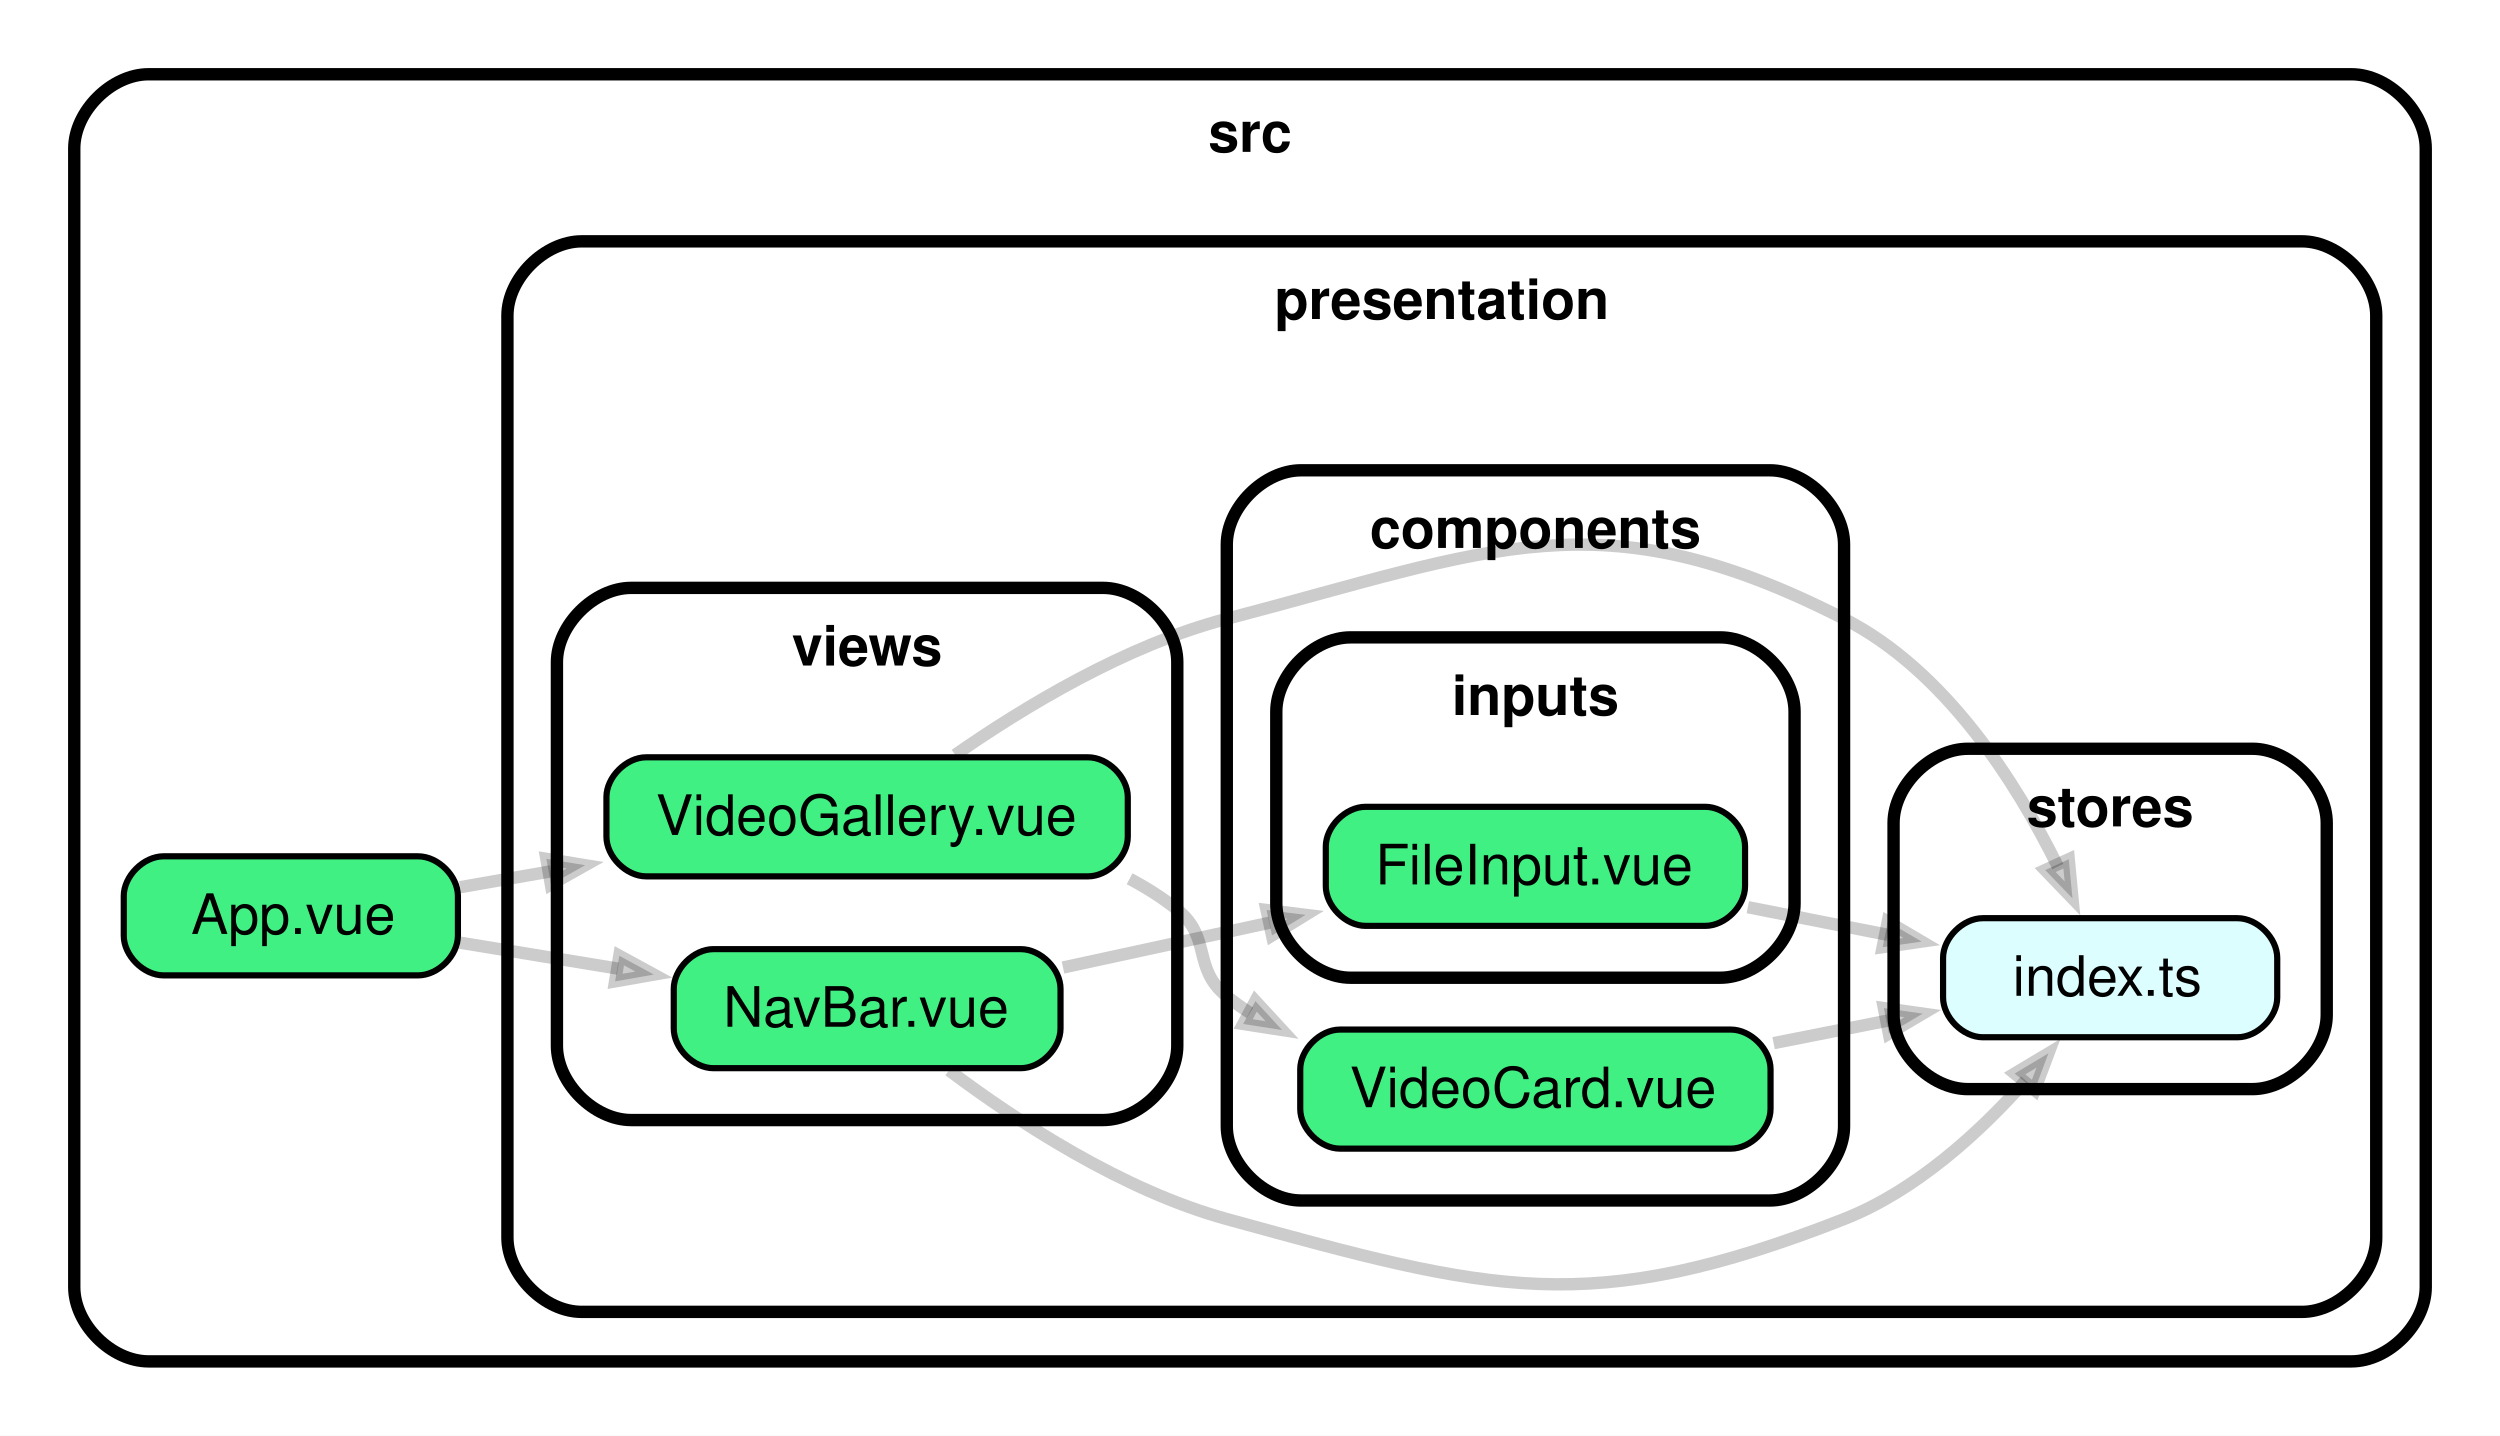
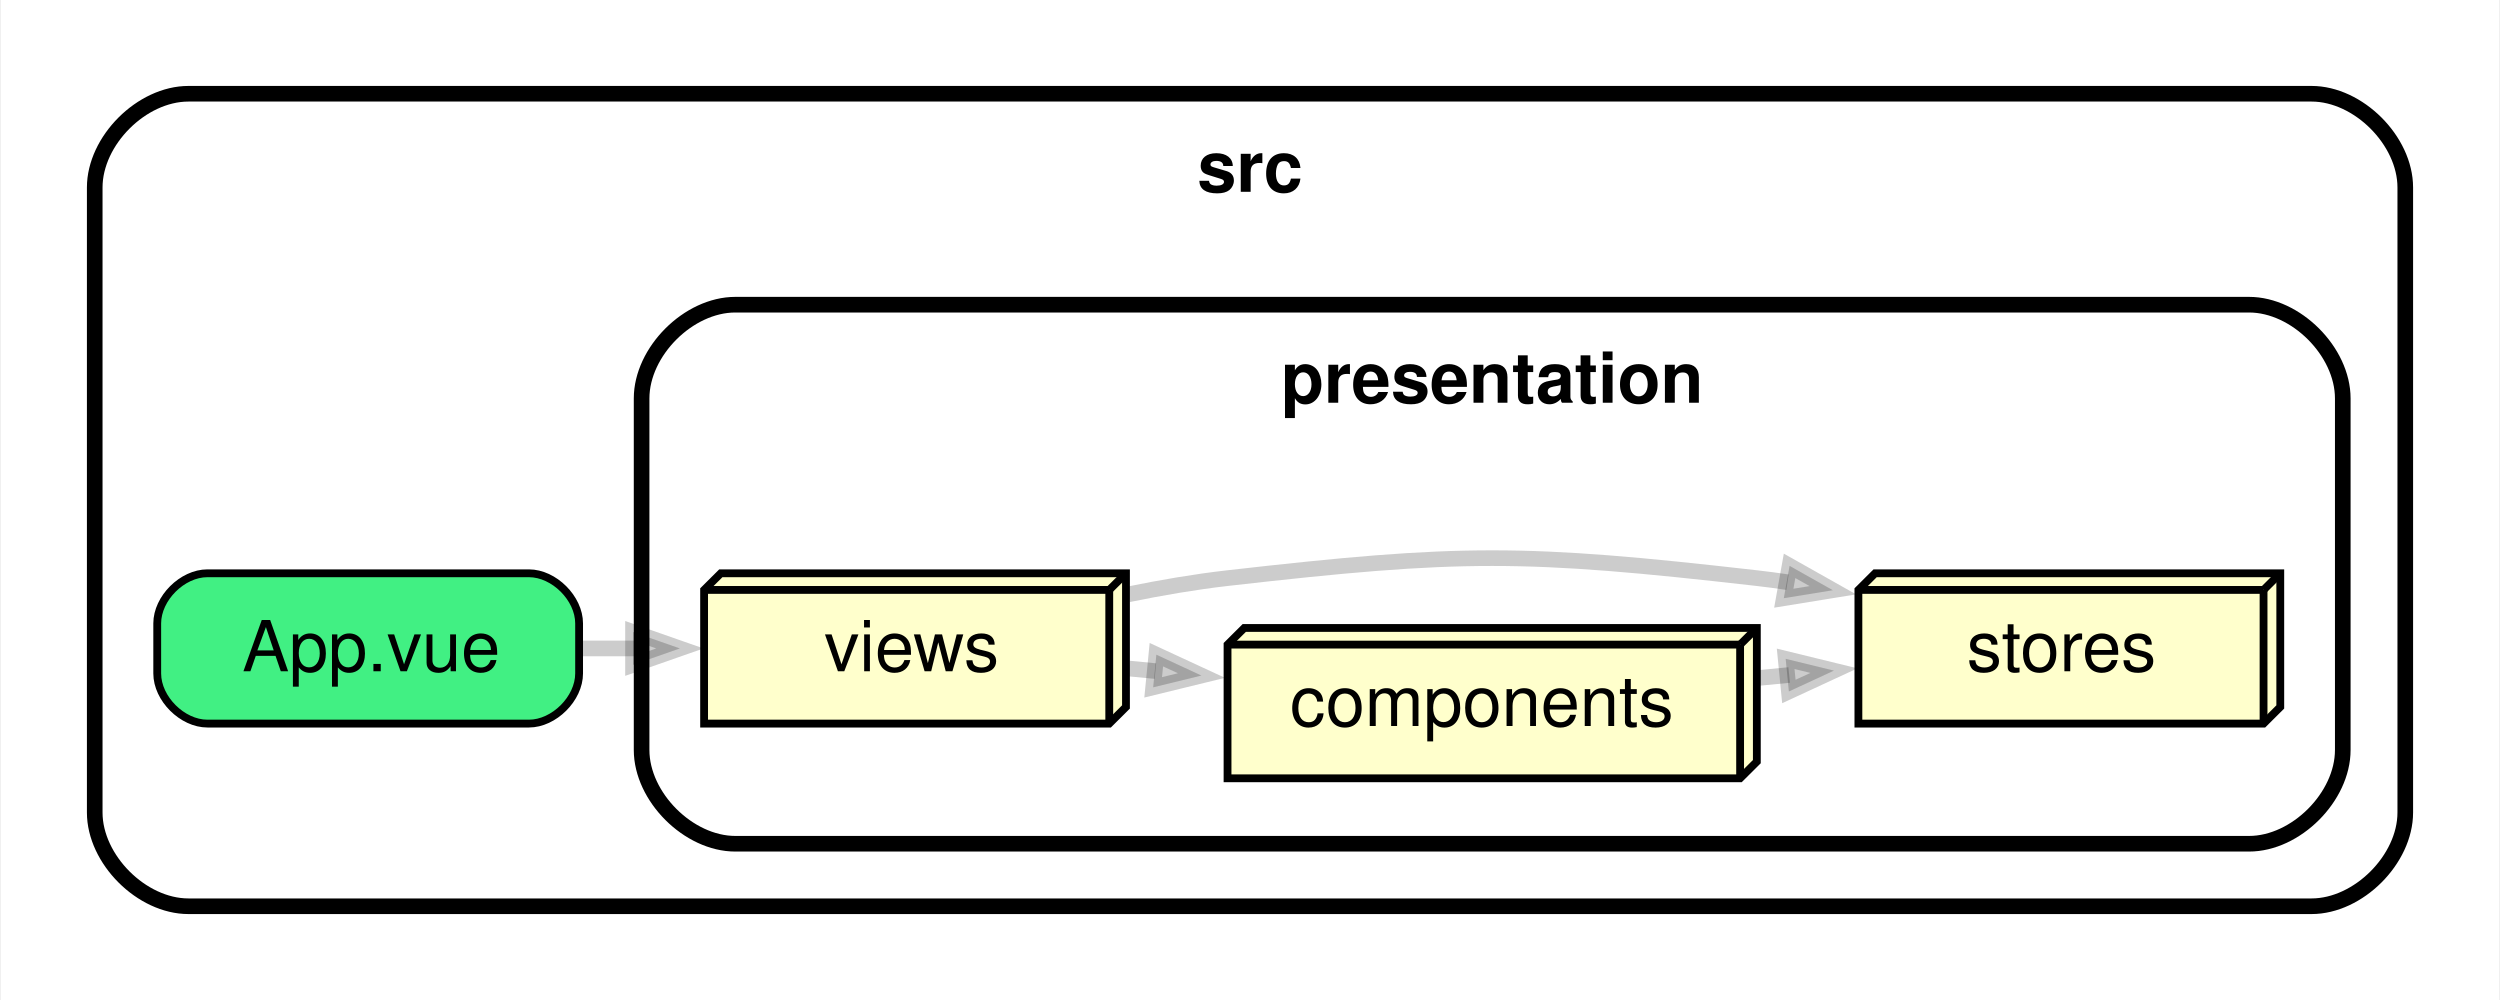
- <svg xmlns="http://www.w3.org/2000/svg" xmlns:xlink="http://www.w3.org/1999/xlink" width="404pt" height="232pt" viewBox="0.00 0.00 404.00 232.00">
-   <g id="graph0" class="graph" transform="scale(1 1) rotate(0) translate(4 228)">
-     <polygon fill="white" stroke="none" points="-4,4 -4,-228 400,-228 400,4 -4,4" />
+ <svg xmlns="http://www.w3.org/2000/svg" xmlns:xlink="http://www.w3.org/1999/xlink" width="320pt" height="128pt" viewBox="0.00 0.00 319.75 128.00">
+   <g id="graph0" class="graph" transform="scale(1 1) rotate(0) translate(4 124)">
+     <polygon fill="white" stroke="none" points="-4,4 -4,-124 315.75,-124 315.75,4 -4,4" />
    <g id="clust1" class="cluster">
-       <path fill="#ffffff" stroke="black" stroke-width="2" d="M20,-8C20,-8 376,-8 376,-8 382,-8 388,-14 388,-20 388,-20 388,-204 388,-204 388,-210 382,-216 376,-216 376,-216 20,-216 20,-216 14,-216 8,-210 8,-204 8,-204 8,-20 8,-20 8,-14 14,-8 20,-8" />
-       <text text-anchor="middle" x="198" y="-203.45" font-family="Helvetica,sans-Serif" font-weight="bold" font-size="9.00">src</text>
+       <path fill="#ffffff" stroke="black" stroke-width="2" d="M20,-8C20,-8 291.75,-8 291.75,-8 297.75,-8 303.75,-14 303.75,-20 303.75,-20 303.75,-100 303.75,-100 303.75,-106 297.75,-112 291.75,-112 291.75,-112 20,-112 20,-112 14,-112 8,-106 8,-100 8,-100 8,-20 8,-20 8,-14 14,-8 20,-8" />
+       <text text-anchor="middle" x="155.88" y="-99.45" font-family="Helvetica,sans-Serif" font-weight="bold" font-size="9.00">src</text>
    </g>
    <g id="clust2" class="cluster">
-       <path fill="#ffffff" stroke="black" stroke-width="2" d="M90,-16C90,-16 368,-16 368,-16 374,-16 380,-22 380,-28 380,-28 380,-177 380,-177 380,-183 374,-189 368,-189 368,-189 90,-189 90,-189 84,-189 78,-183 78,-177 78,-177 78,-28 78,-28 78,-22 84,-16 90,-16" />
-       <text text-anchor="middle" x="229" y="-176.45" font-family="Helvetica,sans-Serif" font-weight="bold" font-size="9.00">presentation</text>
-     </g>
-     <g id="clust3" class="cluster">
-       <path fill="#ffffff" stroke="black" stroke-width="2" d="M206.25,-34C206.25,-34 282,-34 282,-34 288,-34 294,-40 294,-46 294,-46 294,-140 294,-140 294,-146 288,-152 282,-152 282,-152 206.25,-152 206.25,-152 200.25,-152 194.25,-146 194.25,-140 194.25,-140 194.25,-46 194.25,-46 194.25,-40 200.25,-34 206.25,-34" />
-       <text text-anchor="middle" x="244.12" y="-139.45" font-family="Helvetica,sans-Serif" font-weight="bold" font-size="9.00">components</text>
-     </g>
-     <g id="clust4" class="cluster">
-       <path fill="#ffffff" stroke="black" stroke-width="2" d="M214.25,-70C214.25,-70 274,-70 274,-70 280,-70 286,-76 286,-82 286,-82 286,-113 286,-113 286,-119 280,-125 274,-125 274,-125 214.25,-125 214.25,-125 208.25,-125 202.25,-119 202.25,-113 202.25,-113 202.25,-82 202.25,-82 202.25,-76 208.25,-70 214.25,-70" />
-       <text text-anchor="middle" x="244.12" y="-112.45" font-family="Helvetica,sans-Serif" font-weight="bold" font-size="9.00">inputs</text>
-     </g>
-     <g id="clust5" class="cluster">
-       <path fill="#ffffff" stroke="black" stroke-width="2" d="M314,-52C314,-52 360,-52 360,-52 366,-52 372,-58 372,-64 372,-64 372,-95 372,-95 372,-101 366,-107 360,-107 360,-107 314,-107 314,-107 308,-107 302,-101 302,-95 302,-95 302,-64 302,-64 302,-58 308,-52 314,-52" />
-       <text text-anchor="middle" x="337" y="-94.45" font-family="Helvetica,sans-Serif" font-weight="bold" font-size="9.00">stores</text>
-     </g>
-     <g id="clust6" class="cluster">
-       <path fill="#ffffff" stroke="black" stroke-width="2" d="M98,-47C98,-47 174.25,-47 174.25,-47 180.25,-47 186.25,-53 186.25,-59 186.25,-59 186.25,-121 186.25,-121 186.25,-127 180.25,-133 174.25,-133 174.25,-133 98,-133 98,-133 92,-133 86,-127 86,-121 86,-121 86,-59 86,-59 86,-53 92,-47 98,-47" />
-       <text text-anchor="middle" x="136.12" y="-120.45" font-family="Helvetica,sans-Serif" font-weight="bold" font-size="9.00">views</text>
+       <path fill="#ffffff" stroke="black" stroke-width="2" d="M90,-16C90,-16 283.75,-16 283.75,-16 289.75,-16 295.75,-22 295.75,-28 295.75,-28 295.75,-73 295.75,-73 295.75,-79 289.75,-85 283.75,-85 283.75,-85 90,-85 90,-85 84,-85 78,-79 78,-73 78,-73 78,-28 78,-28 78,-22 84,-16 90,-16" />
+       <text text-anchor="middle" x="186.88" y="-72.45" font-family="Helvetica,sans-Serif" font-weight="bold" font-size="9.00">presentation</text>
    </g>
    <g id="node1" class="node">
      <g id="a_node1">
        <a xlink:href="src/App.vue" xlink:title="App.vue">
-           <path fill="#41f083" stroke="black" d="M63.58,-89.62C63.58,-89.62 22.42,-89.62 22.42,-89.62 19.21,-89.62 16,-86.42 16,-83.21 16,-83.21 16,-76.79 16,-76.79 16,-73.58 19.21,-70.38 22.42,-70.38 22.42,-70.38 63.58,-70.38 63.58,-70.38 66.79,-70.38 70,-73.58 70,-76.79 70,-76.79 70,-83.21 70,-83.21 70,-86.42 66.79,-89.62 63.58,-89.62" />
-           <text text-anchor="start" x="26.88" y="-77.08" font-family="Helvetica,sans-Serif" font-size="9.00">App.vue</text>
+           <path fill="#41f083" stroke="black" d="M63.58,-50.62C63.58,-50.62 22.42,-50.62 22.42,-50.62 19.21,-50.62 16,-47.42 16,-44.21 16,-44.21 16,-37.79 16,-37.79 16,-34.58 19.21,-31.38 22.42,-31.38 22.42,-31.38 63.58,-31.38 63.58,-31.38 66.79,-31.38 70,-34.58 70,-37.79 70,-37.79 70,-44.21 70,-44.21 70,-47.42 66.79,-50.62 63.58,-50.62" />
+           <text text-anchor="start" x="26.88" y="-38.08" font-family="Helvetica,sans-Serif" font-size="9.00">App.vue</text>
        </a>
      </g>
    </g>
    <g id="node2" class="node">
      <g id="a_node2">
-         <a xlink:href="src/presentation/views/NavBar.vue" xlink:title="NavBar.vue">
-           <path fill="#41f083" stroke="black" d="M160.96,-74.62C160.96,-74.62 111.29,-74.62 111.29,-74.62 108.08,-74.62 104.88,-71.42 104.88,-68.21 104.88,-68.21 104.88,-61.79 104.88,-61.79 104.88,-58.58 108.08,-55.38 111.29,-55.38 111.29,-55.38 160.96,-55.38 160.96,-55.38 164.17,-55.38 167.38,-58.58 167.38,-61.79 167.38,-61.79 167.38,-68.21 167.38,-68.21 167.38,-71.42 164.17,-74.62 160.96,-74.62" />
-           <text text-anchor="start" x="112.88" y="-62.08" font-family="Helvetica,sans-Serif" font-size="9.00">NavBar.vue</text>
+         <a xlink:href="src/presentation/views" xlink:title="views">
+           <polygon fill="#ffffcc" stroke="black" points="140,-50.62 88.14,-50.62 86,-48.49 86,-31.38 137.86,-31.38 140,-33.51 140,-50.62" />
+           <polyline fill="none" stroke="black" points="137.86,-48.49 86,-48.49" />
+           <polyline fill="none" stroke="black" points="137.86,-48.49 137.86,-31.38" />
+           <polyline fill="none" stroke="black" points="137.86,-48.49 140,-50.62" />
+           <text text-anchor="start" x="101.38" y="-38.08" font-family="Helvetica,sans-Serif" font-size="9.00">views</text>
        </a>
      </g>
    </g>
    <g id="edge1" class="edge">
-       <path fill="none" stroke="#000000" stroke-width="2" stroke-opacity="0.2" d="M70.36,-75.66C78.32,-74.35 87.23,-72.88 95.84,-71.47" />
-       <polygon fill="#000000" fill-opacity="0.2" stroke="#000000" stroke-width="2" stroke-opacity="0.2" points="96.08,-73.55 101.66,-70.51 95.4,-69.41 96.08,-73.55" />
+       <path fill="none" stroke="#000000" stroke-width="2" stroke-opacity="0.2" d="M70.49,-41C72.7,-41 74.97,-41 77.24,-41" />
+       <polygon fill="#000000" fill-opacity="0.2" stroke="#000000" stroke-width="2" stroke-opacity="0.2" points="76.9,-43.1 82.9,-41 76.9,-38.9 76.9,-43.1" />
    </g>
    <g id="node3" class="node">
      <g id="a_node3">
-         <a xlink:href="src/presentation/views/VideoGallery.vue" xlink:title="VideoGallery.vue">
-           <path fill="#41f083" stroke="black" d="M171.83,-105.62C171.83,-105.62 100.42,-105.62 100.42,-105.62 97.21,-105.62 94,-102.42 94,-99.21 94,-99.21 94,-92.79 94,-92.79 94,-89.58 97.21,-86.38 100.42,-86.38 100.42,-86.38 171.83,-86.38 171.83,-86.38 175.04,-86.38 178.25,-89.58 178.25,-92.79 178.25,-92.79 178.25,-99.21 178.25,-99.21 178.25,-102.42 175.04,-105.62 171.83,-105.62" />
-           <text text-anchor="start" x="102" y="-93.08" font-family="Helvetica,sans-Serif" font-size="9.00">VideoGallery.vue</text>
+         <a xlink:href="src/presentation/components" xlink:title="components">
+           <polygon fill="#ffffcc" stroke="black" points="220.75,-43.62 155.14,-43.62 153,-41.49 153,-24.38 218.61,-24.38 220.75,-26.51 220.75,-43.62" />
+           <polyline fill="none" stroke="black" points="218.61,-41.49 153,-41.49" />
+           <polyline fill="none" stroke="black" points="218.61,-41.49 218.61,-24.38" />
+           <polyline fill="none" stroke="black" points="218.61,-41.49 220.75,-43.62" />
+           <text text-anchor="start" x="161" y="-31.07" font-family="Helvetica,sans-Serif" font-size="9.00">components</text>
        </a>
      </g>
    </g>
-     <g id="edge2" class="edge">
-       <path fill="none" stroke="#000000" stroke-width="2" stroke-opacity="0.2" d="M70.36,-84.63C75,-85.44 79.98,-86.32 85.03,-87.2" />
-       <polygon fill="#000000" fill-opacity="0.2" stroke="#000000" stroke-width="2" stroke-opacity="0.2" points="84.29,-89.21 90.57,-88.18 85.02,-85.07 84.29,-89.21" />
+     <g id="edge3" class="edge">
+       <path fill="none" stroke="#000000" stroke-width="2" stroke-opacity="0.2" d="M140.36,-38.43C141.48,-38.32 142.62,-38.21 143.77,-38.1" />
+       <polygon fill="#000000" fill-opacity="0.2" stroke="#000000" stroke-width="2" stroke-opacity="0.2" points="143.89,-40.2 149.66,-37.53 143.48,-36.02 143.89,-40.2" />
    </g>
-     <g id="node5" class="node">
-       <g id="a_node5">
-         <a xlink:href="src/presentation/stores/index.ts" xlink:title="index.ts">
-           <path fill="#ddfeff" stroke="black" d="M357.58,-79.62C357.58,-79.62 316.42,-79.62 316.42,-79.62 313.21,-79.62 310,-76.42 310,-73.21 310,-73.21 310,-66.79 310,-66.79 310,-63.58 313.21,-60.38 316.42,-60.38 316.42,-60.38 357.58,-60.38 357.58,-60.38 360.79,-60.38 364,-63.58 364,-66.79 364,-66.79 364,-73.21 364,-73.21 364,-76.42 360.79,-79.62 357.58,-79.62" />
-           <text text-anchor="start" x="321.25" y="-67.08" font-family="Helvetica,sans-Serif" font-size="9.00">index.ts</text>
+     <g id="node4" class="node">
+       <g id="a_node4">
+         <a xlink:href="src/presentation/stores" xlink:title="stores">
+           <polygon fill="#ffffcc" stroke="black" points="287.75,-50.62 235.89,-50.62 233.75,-48.49 233.75,-31.38 285.61,-31.38 287.75,-33.51 287.75,-50.62" />
+           <polyline fill="none" stroke="black" points="285.61,-48.49 233.75,-48.49" />
+           <polyline fill="none" stroke="black" points="285.61,-48.49 285.61,-31.38" />
+           <polyline fill="none" stroke="black" points="285.61,-48.49 287.75,-50.62" />
+           <text text-anchor="start" x="247.62" y="-38.08" font-family="Helvetica,sans-Serif" font-size="9.00">stores</text>
        </a>
      </g>
    </g>
-     <g id="edge6" class="edge">
-       <path fill="none" stroke="#000000" stroke-width="2" stroke-opacity="0.2" d="M149.37,-55.03C160.37,-46.77 177.34,-35.65 194.25,-31 237,-19.24 252.73,-14.8 294,-31 305.58,-35.55 315.86,-44.95 323.36,-53.39" />
-       <polygon fill="#000000" fill-opacity="0.2" stroke="#000000" stroke-width="2" stroke-opacity="0.2" points="321.57,-54.52 327.03,-57.79 324.8,-51.84 321.57,-54.52" />
+     <g id="edge4" class="edge">
+       <path fill="none" stroke="#000000" stroke-width="2" stroke-opacity="0.2" d="M140.29,-47.92C144.51,-48.78 148.86,-49.53 153,-50 182.92,-53.41 190.83,-53.41 220.75,-50 222.04,-49.85 223.36,-49.68 224.68,-49.48" />
+       <polygon fill="#000000" fill-opacity="0.2" stroke="#000000" stroke-width="2" stroke-opacity="0.2" points="224.94,-51.57 230.48,-48.45 224.2,-47.43 224.94,-51.57" />
    </g>
-     <g id="node6" class="node">
-       <g id="a_node6">
-         <a xlink:href="src/presentation/components/inputs/FileInput.vue" xlink:title="FileInput.vue">
-           <path fill="#41f083" stroke="black" d="M271.58,-97.62C271.58,-97.62 216.67,-97.62 216.67,-97.62 213.46,-97.62 210.25,-94.42 210.25,-91.21 210.25,-91.21 210.25,-84.79 210.25,-84.79 210.25,-81.58 213.46,-78.38 216.67,-78.38 216.67,-78.38 271.58,-78.38 271.58,-78.38 274.79,-78.38 278,-81.58 278,-84.79 278,-84.79 278,-91.21 278,-91.21 278,-94.42 274.79,-97.62 271.58,-97.62" />
-           <text text-anchor="start" x="218.25" y="-85.08" font-family="Helvetica,sans-Serif" font-size="9.00">FileInput.vue</text>
-         </a>
-       </g>
-     </g>
-     <g id="edge5" class="edge">
-       <path fill="none" stroke="#000000" stroke-width="2" stroke-opacity="0.2" d="M167.78,-71.65C178.21,-73.91 190.04,-76.48 201.19,-78.9" />
-       <polygon fill="#000000" fill-opacity="0.2" stroke="#000000" stroke-width="2" stroke-opacity="0.2" points="200.67,-80.94 206.98,-80.16 201.56,-76.83 200.67,-80.94" />
-     </g>
-     <g id="node4" class="node">
-       <g id="a_node4">
-         <a xlink:href="src/presentation/components/VideoCard.vue" xlink:title="VideoCard.vue">
-           <path fill="#41f083" stroke="black" d="M275.71,-61.62C275.71,-61.62 212.54,-61.62 212.54,-61.62 209.33,-61.62 206.12,-58.42 206.12,-55.21 206.12,-55.21 206.12,-48.79 206.12,-48.79 206.12,-45.58 209.33,-42.38 212.54,-42.38 212.54,-42.38 275.71,-42.38 275.71,-42.38 278.92,-42.38 282.12,-45.58 282.12,-48.79 282.12,-48.79 282.12,-55.21 282.12,-55.21 282.12,-58.42 278.92,-61.62 275.71,-61.62" />
-           <text text-anchor="start" x="214.12" y="-49.08" font-family="Helvetica,sans-Serif" font-size="9.00">VideoCard.vue</text>
-         </a>
-       </g>
-     </g>
-     <g id="edge7" class="edge">
-       <path fill="none" stroke="#000000" stroke-width="2" stroke-opacity="0.2" d="M178.54,-85.99C181.27,-84.55 183.88,-82.89 186.25,-81 191.85,-76.53 188.65,-71.48 194.25,-67 195.44,-66.05 196.69,-65.15 197.99,-64.32" />
-       <polygon fill="#000000" fill-opacity="0.2" stroke="#000000" stroke-width="2" stroke-opacity="0.2" points="198.87,-66.23 203.18,-61.55 196.9,-62.52 198.87,-66.23" />
-     </g>
-     <g id="edge8" class="edge">
-       <path fill="none" stroke="#000000" stroke-width="2" stroke-opacity="0.2" d="M150.36,-106.01C161.42,-113.72 177.97,-123.75 194.25,-128 237.15,-139.2 254.51,-148.16 294,-128 310.32,-119.67 321.77,-101.7 328.55,-87.96" />
-       <polygon fill="#000000" fill-opacity="0.2" stroke="#000000" stroke-width="2" stroke-opacity="0.2" points="330.31,-89.15 330.91,-82.82 326.5,-87.4 330.31,-89.15" />
-     </g>
-     <g id="edge3" class="edge">
-       <path fill="none" stroke="#000000" stroke-width="2" stroke-opacity="0.2" d="M282.61,-59.43C288.72,-60.64 295.03,-61.88 301.08,-63.08" />
-       <polygon fill="#000000" fill-opacity="0.2" stroke="#000000" stroke-width="2" stroke-opacity="0.2" points="300.43,-65.09 306.72,-64.2 301.24,-60.97 300.43,-65.09" />
-     </g>
-     <g id="edge4" class="edge">
-       <path fill="none" stroke="#000000" stroke-width="2" stroke-opacity="0.2" d="M278.45,-81.4C285.8,-79.94 293.61,-78.4 301.03,-76.93" />
-       <polygon fill="#000000" fill-opacity="0.2" stroke="#000000" stroke-width="2" stroke-opacity="0.2" points="301.06,-79.06 306.54,-75.84 300.24,-74.94 301.06,-79.06" />
+     <g id="edge2" class="edge">
+       <path fill="none" stroke="#000000" stroke-width="2" stroke-opacity="0.2" d="M220.87,-37.21C222.21,-37.34 223.55,-37.47 224.89,-37.6" />
+       <polygon fill="#000000" fill-opacity="0.2" stroke="#000000" stroke-width="2" stroke-opacity="0.2" points="224.44,-39.67 230.62,-38.16 224.85,-35.49 224.44,-39.67" />
    </g>
  </g>
</svg>
